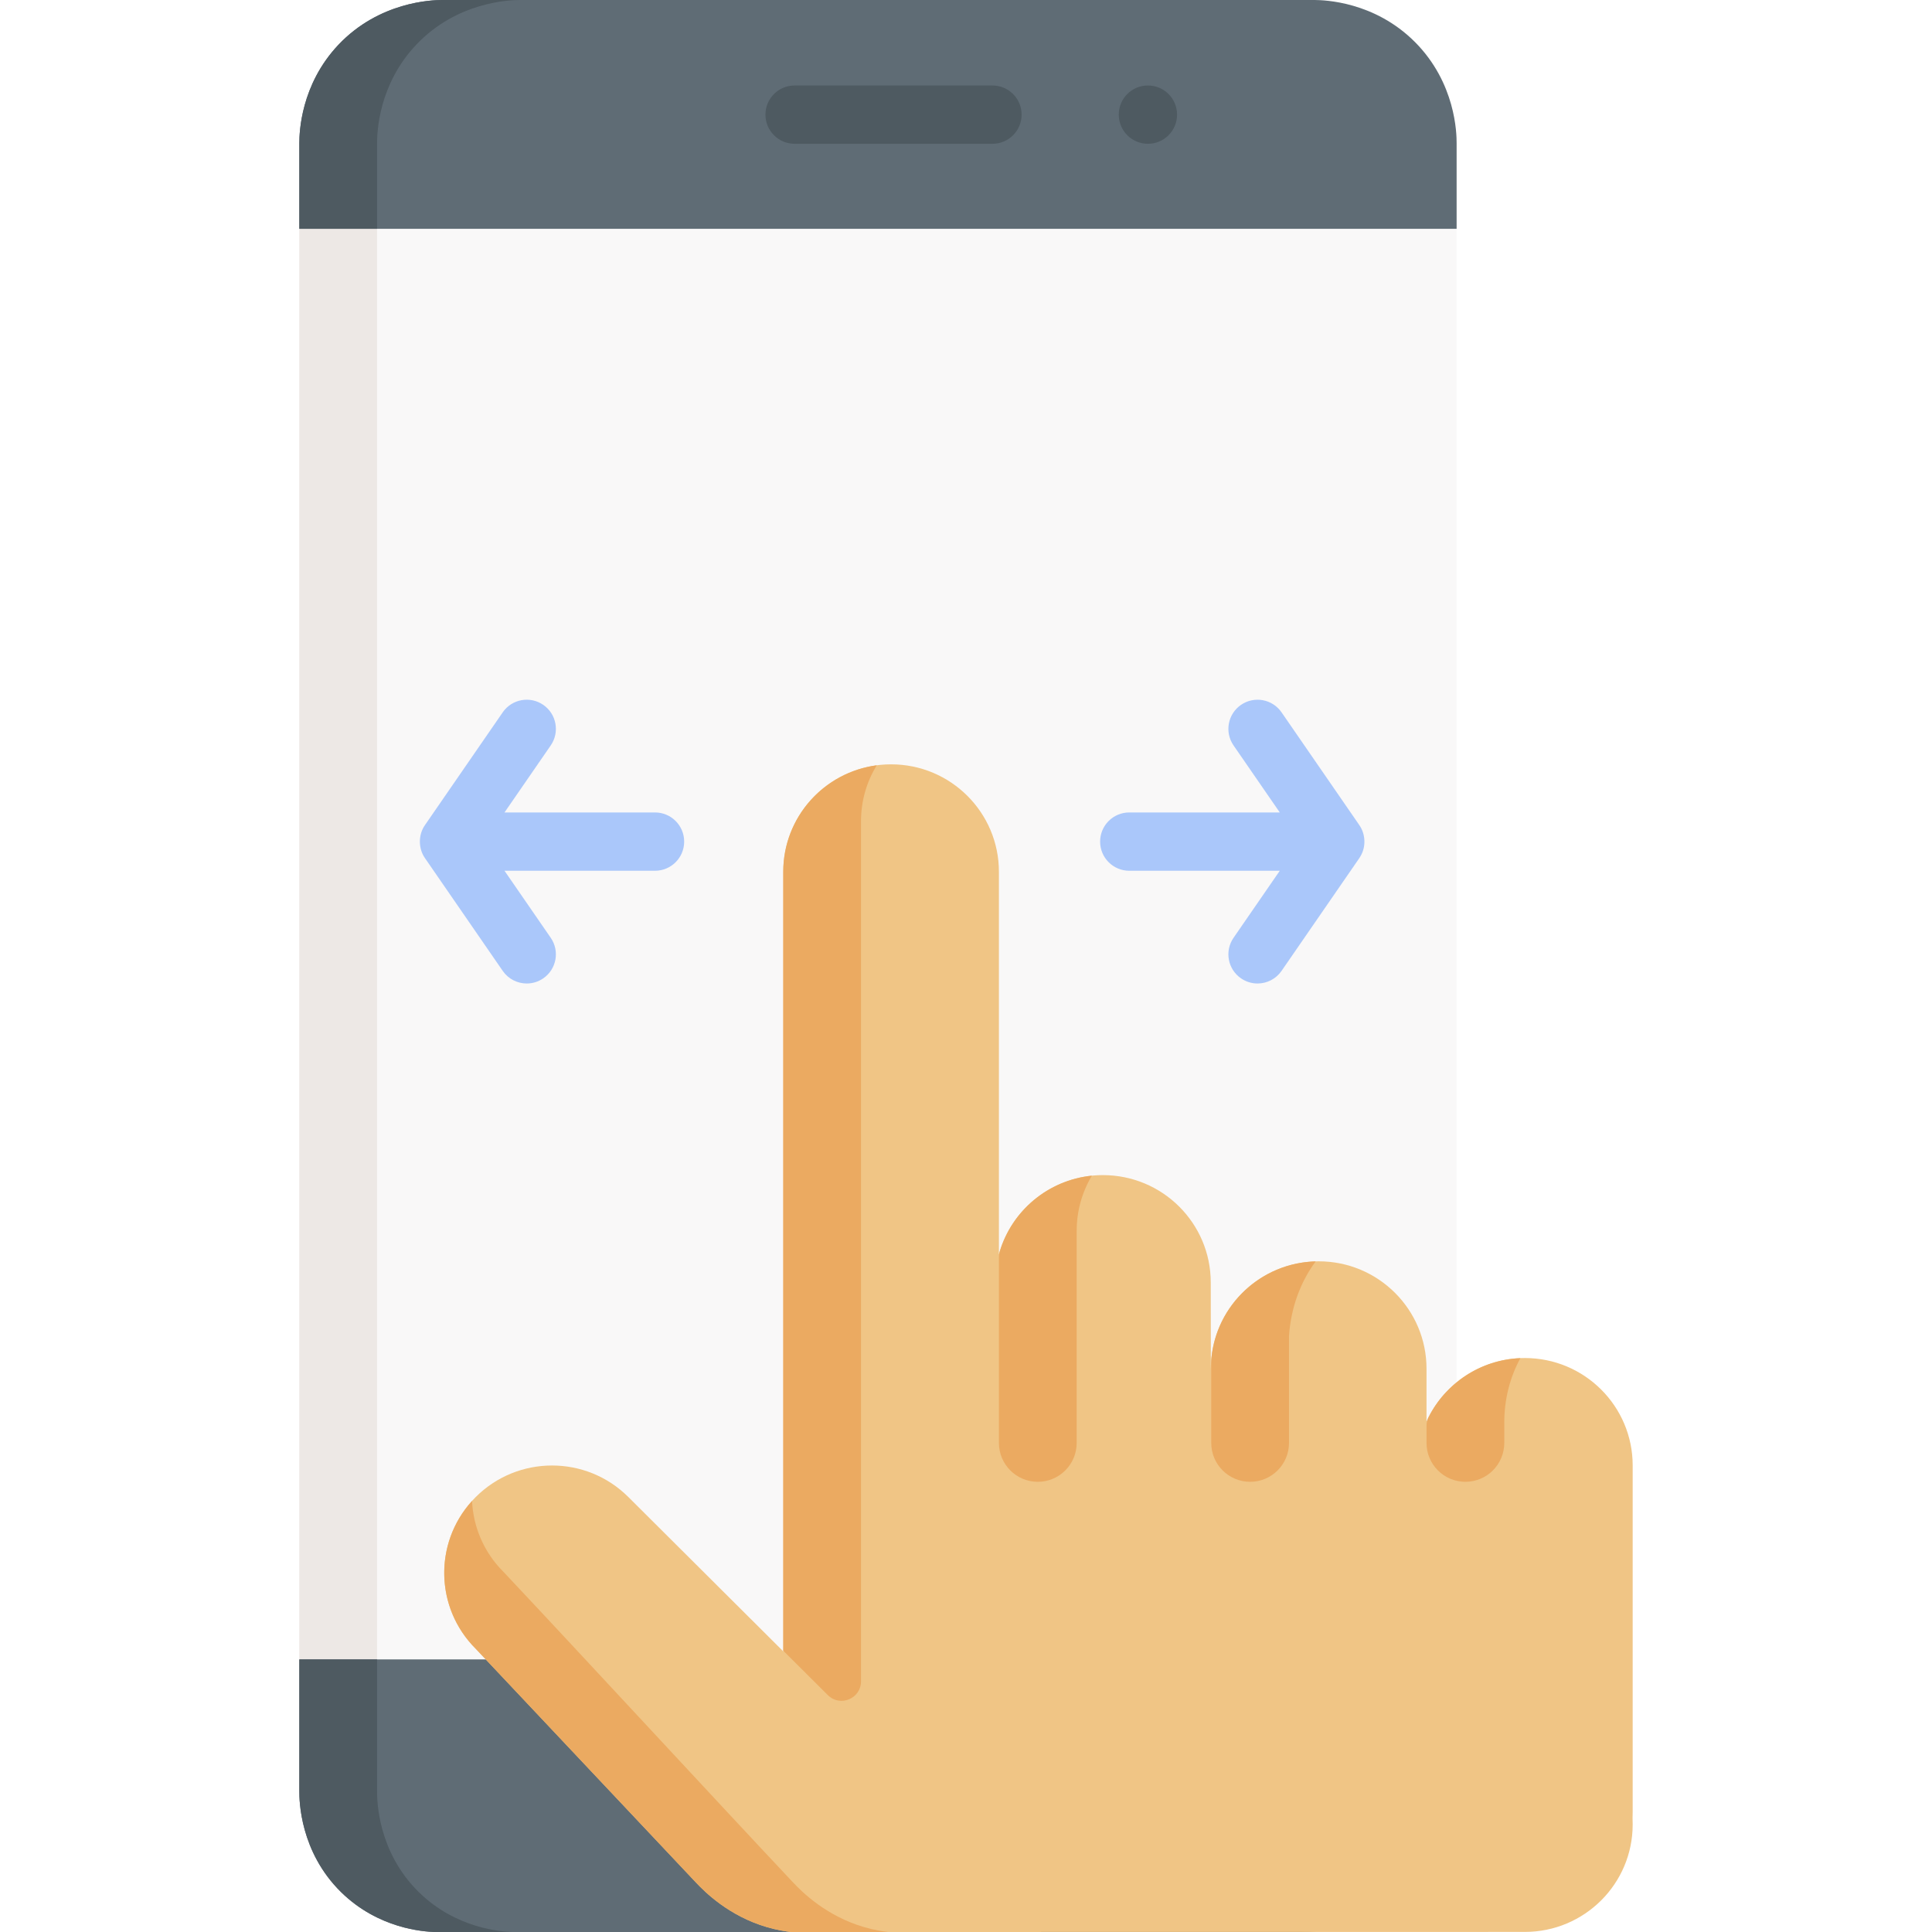
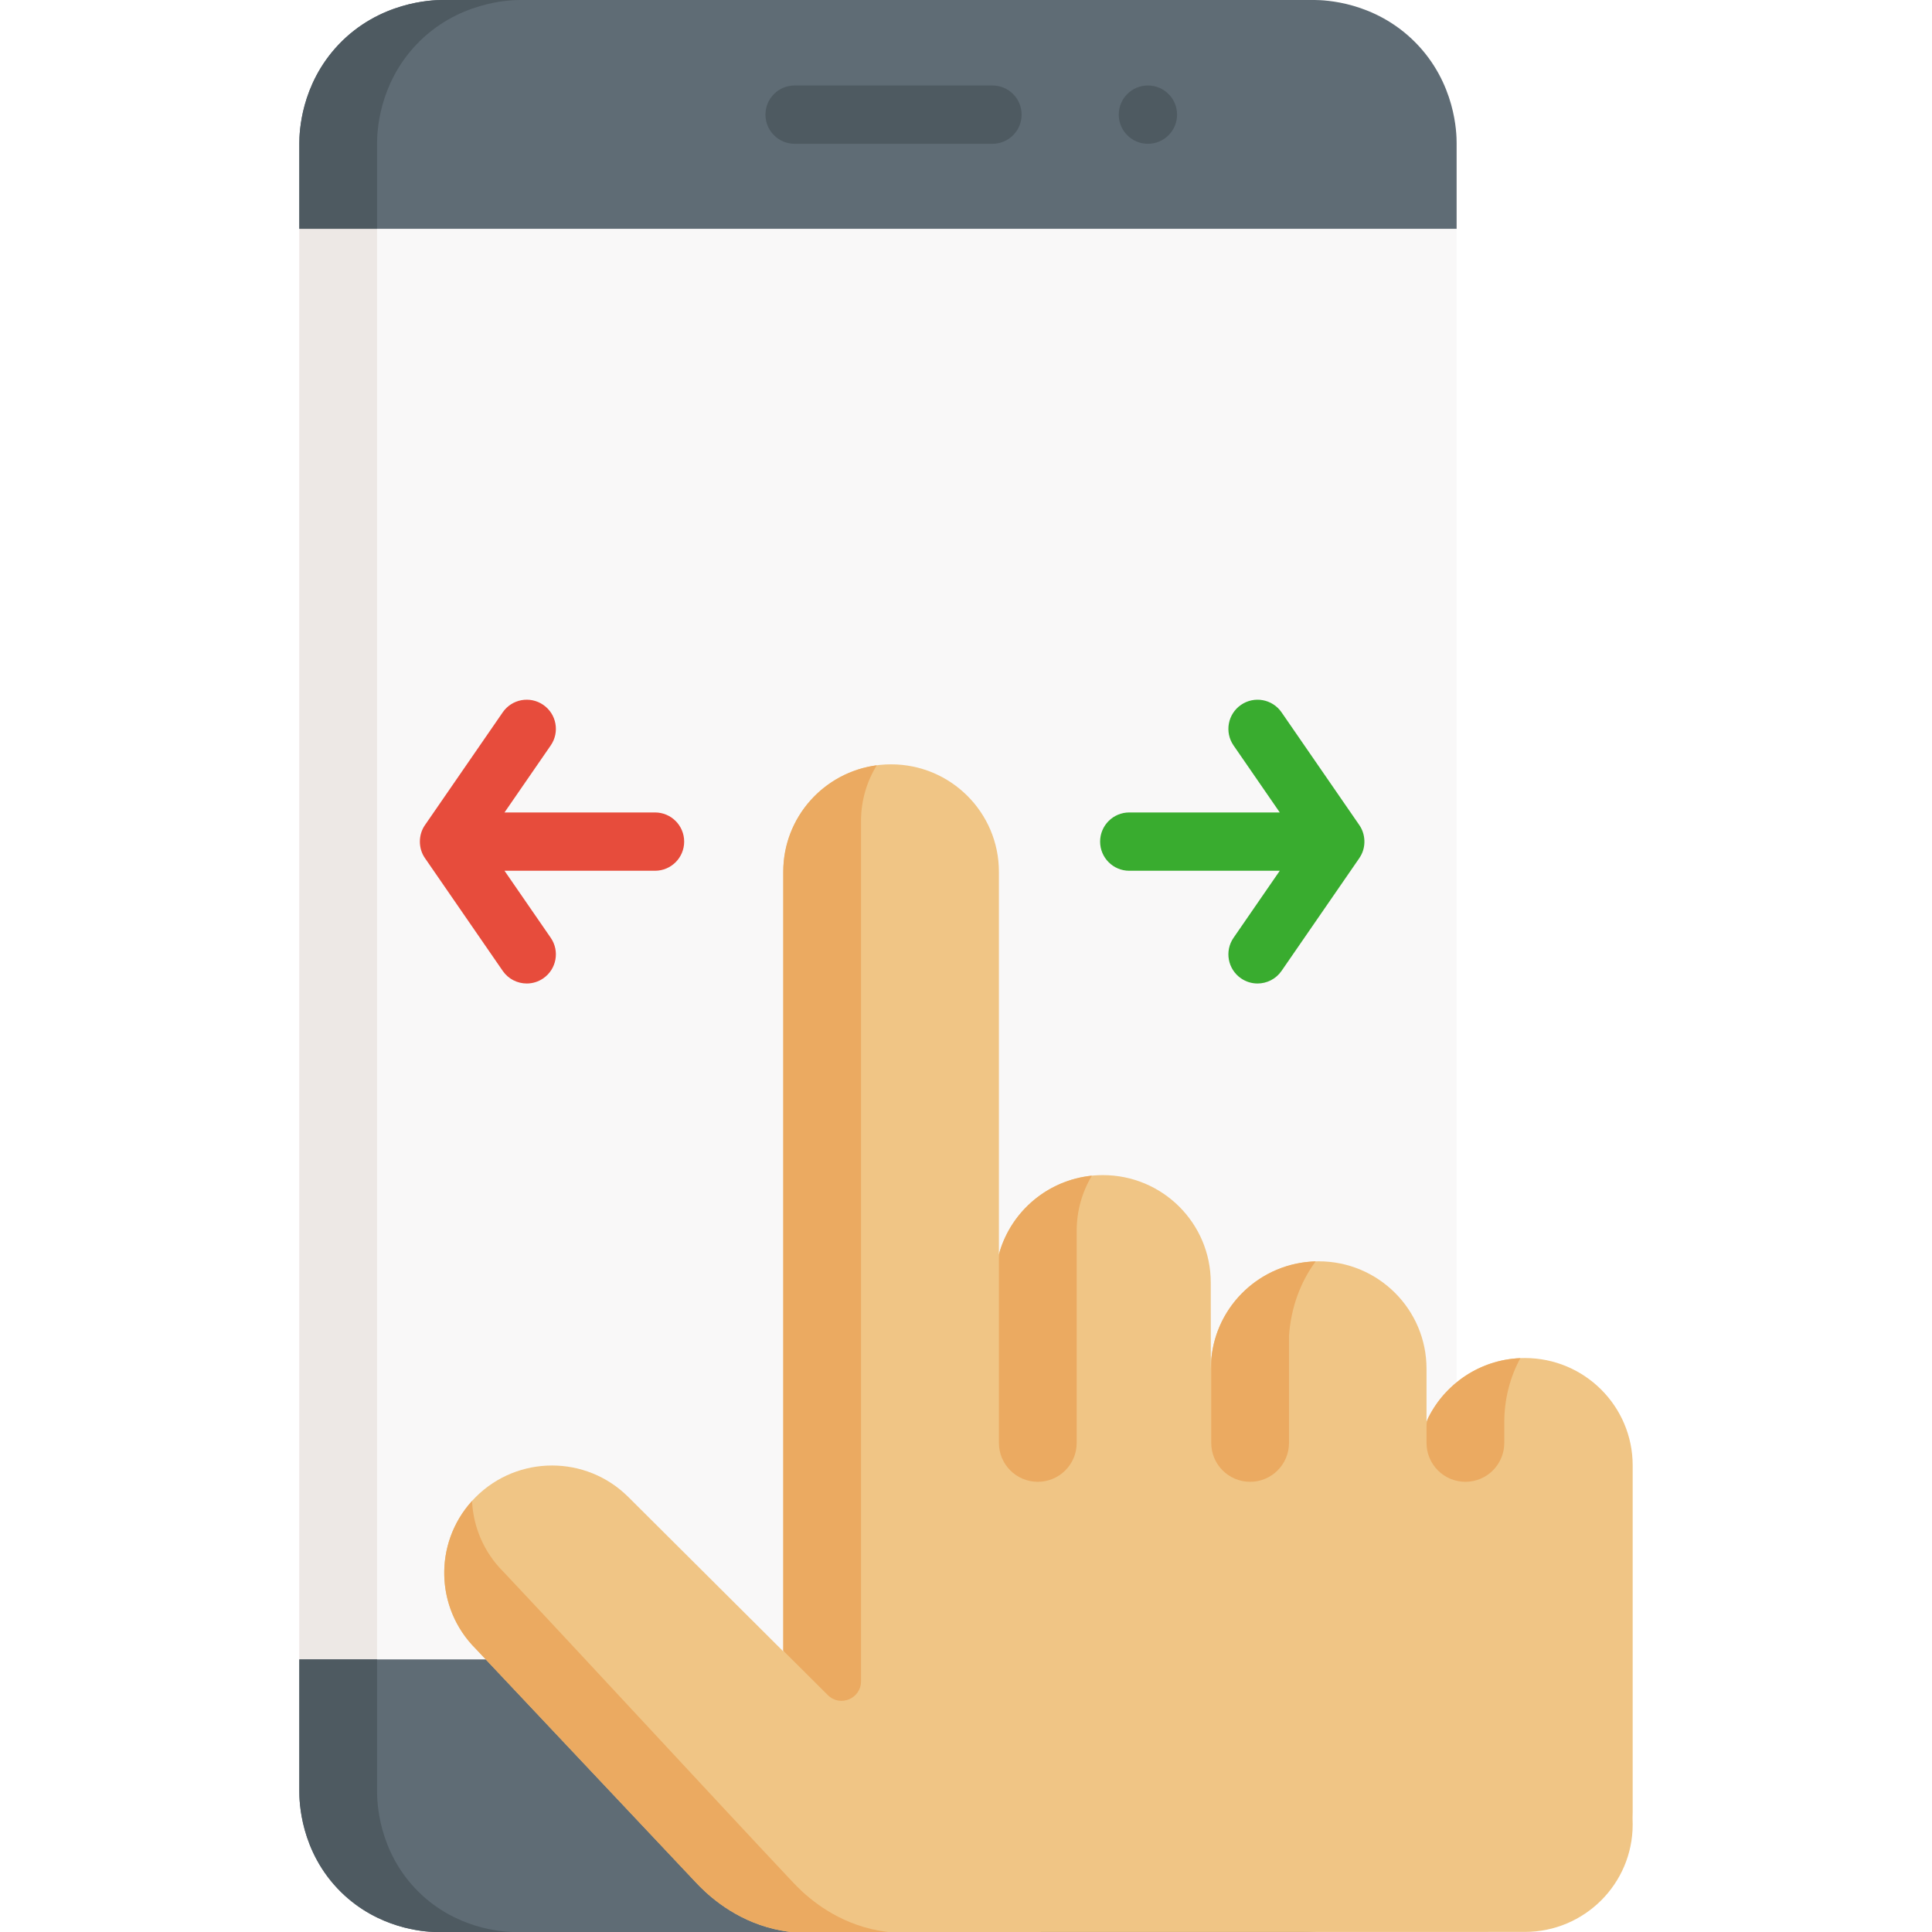
<svg xmlns="http://www.w3.org/2000/svg" id="Capa_1" enable-background="new 0 0 497 497" height="512" viewBox="0 0 497 497" width="512">
  <g>
    <g>
      <path d="m374.71 58.86v368.01l-148.855 10-148.855-10v-368.01l152.857-10z" fill="#f9f8f8" />
      <path d="m77 58.86h20v368.01h-20z" fill="#ede8e5" />
    </g>
    <g>
      <path d="m374.71 426.87v30.14c0 22.09-17.9 39.99-40 39.99h-222.96c-2.73-.1-14.38-.81-24-10.25-10.61-10.42-10.76-23.61-10.75-25.99v-33.89z" fill="#5f6c75" />
      <path d="m131.75 497h-20c-2.73-.1-14.38-.81-24-10.25-10.61-10.42-10.76-23.61-10.75-25.99v-33.89h20v33.89c-.01 2.38.14 15.57 10.75 25.99 9.62 9.44 21.27 10.15 24 10.25z" fill="#4e5a61" />
    </g>
-     <path d="m349.964 220.291c1.478-2.447 1.341-5.709-.29-8.048l-20-29c-2.352-3.41-7.022-4.268-10.432-1.916s-4.268 7.021-1.917 10.432l11.892 17.241h-38.717c-4.142 0-7.5 3.357-7.5 7.5s3.358 7.5 7.5 7.5h38.717l-11.891 17.242c-2.352 3.41-1.494 8.08 1.917 10.432 1.3.896 2.783 1.327 4.251 1.327 2.383 0 4.726-1.133 6.181-3.243l20-29c.1-.153.198-.308.289-.467z" fill="#aac7fa" />
-     <path d="m168.5 209h-38.717l11.891-17.242c2.352-3.41 1.494-8.08-1.917-10.432-3.41-2.353-8.081-1.495-10.432 1.916l-20 29c-1.751 2.498-1.751 6.018 0 8.516l20 29c1.456 2.11 3.798 3.243 6.181 3.243 1.468 0 2.951-.431 4.251-1.327 3.41-2.352 4.268-7.021 1.917-10.432l-11.891-17.242h38.717c4.142 0 7.5-3.357 7.5-7.5s-3.358-7.5-7.5-7.5z" fill="#aac7fa" />
+     <path d="m349.964 220.291c1.478-2.447 1.341-5.709-.29-8.048l-20-29c-2.352-3.41-7.022-4.268-10.432-1.916s-4.268 7.021-1.917 10.432l11.892 17.241h-38.717c-4.142 0-7.5 3.357-7.5 7.5s3.358 7.5 7.5 7.5h38.717l-11.891 17.242c-2.352 3.41-1.494 8.08 1.917 10.432 1.3.896 2.783 1.327 4.251 1.327 2.383 0 4.726-1.133 6.181-3.243l20-29c.1-.153.198-.308.289-.467z" fill="#39ac2f" />
+     <path d="m168.5 209h-38.717l11.891-17.242c2.352-3.41 1.494-8.08-1.917-10.432-3.41-2.353-8.081-1.495-10.432 1.916l-20 29c-1.751 2.498-1.751 6.018 0 8.516l20 29c1.456 2.11 3.798 3.243 6.181 3.243 1.468 0 2.951-.431 4.251-1.327 3.41-2.352 4.268-7.021 1.917-10.432l-11.891-17.242h38.717c4.142 0 7.5-3.357 7.5-7.5s-3.358-7.5-7.5-7.5z" fill="#e74c3c" />
    <path d="m420 376.978c0-15.26-12.417-27.63-27.736-27.63-11.267 0-20.958 6.697-25.299 16.309v-1.962-11.595c0-15.26-12.417-27.631-27.736-27.631s-27.736 12.37-27.736 27.631c-.01-7.392-.02-14.784-.03-22.177 0-15.26-12.417-27.63-27.735-27.63-12.797 0-23.564 8.636-26.763 20.376v-98.415c0-15.26-12.417-27.631-27.735-27.631-15.319 0-27.736 12.37-27.736 27.631v200.554l-39.871-39.72c-10.832-10.791-28.393-10.791-39.225 0-10.831 10.791-10.831 28.285 0 39.076 18.903 20.061 37.807 40.123 56.71 60.184 2.2 2.335 8.383 8.533 18.191 11.4 2.646.773 4.876 1.1 6.237 1.253 62.909-.008 125.819-.015 188.728-.022 15.318 0 27.736-12.37 27.736-27.631-.039-1.122-.04-2.211 0-3.334z" fill="#f0c585" />
    <g fill="#ebaa61">
      <path d="m225.54 196.87c-2.57 4.19-4.05 9.11-4.05 14.38v221.273c0 4.45-5.376 6.683-8.528 3.543l-11.472-11.426v-200.39c0-14.01 10.47-25.59 24.05-27.38z" />
      <path d="m228.52 497h-24.98c-1.36-.15-3.59-.48-6.24-1.25-9.81-2.87-15.99-9.07-18.19-11.4-18.9-20.06-37.81-40.13-56.71-60.19-10.49-10.46-10.82-27.2-.97-38.05.31 6.64 3 13.18 8.09 18.25 18.9 20.06 55.69 59.93 74.59 79.99 2.2 2.33 8.38 8.53 18.19 11.4 2.64.77 4.86 1.1 6.22 1.25z" />
      <path d="m280.88 302.44c-2.49 4.17-3.91 9.04-3.91 14.18v54.57c0 5.523-4.477 10-10 10-5.523 0-10-4.477-10-10v-47.788c0-.486.062-.973.202-1.438 3.16-10.508 12.429-18.38 23.708-19.524z" />
      <path d="m338.45 324.49c-3.86 5.2-6.37 11.85-6.86 19.18v27.52c0 5.523-4.477 10-10 10-5.523 0-10-4.477-10-10v-21.098c0-.174.007-.349.022-.523 1.253-13.826 12.737-24.701 26.838-25.079z" />
      <path d="m391.11 349.38c-2.75 5.02-4.14 10.75-4.14 16.55v5.26c0 5.523-4.477 10-10 10-5.523 0-10-4.477-10-10v-4.39c0-.75.15-1.5.49-2.17 4.39-8.74 13.29-14.83 23.65-15.25z" />
    </g>
    <path d="m374.71 36.81v22.05h-297.71v-22.07c.01-2.72.35-14.98 10.04-25.25 10.54-11.16 24.17-11.52 26.57-11.54h224.59c2.49.02 15.38.37 25.79 10.81 10.49 10.53 10.73 23.54 10.72 26z" fill="#5f6c75" />
    <path d="m133.61 0c-2.4.02-16.03.38-26.57 11.54-9.69 10.27-10.03 22.53-10.04 25.25v22.07h-20v-22.07c.01-2.72.35-14.98 10.04-25.25 10.54-11.16 24.17-11.52 26.57-11.54z" fill="#4e5a61" />
    <g>
      <path d="m255.305 36.991h-50.896c-4.142 0-7.5-3.357-7.5-7.5s3.358-7.5 7.5-7.5h50.896c4.142 0 7.5 3.357 7.5 7.5s-3.358 7.5-7.5 7.5z" fill="#4e5a61" />
    </g>
    <circle cx="295.297" cy="29.49" fill="#4e5a61" r="7.5" />
  </g>
</svg>
